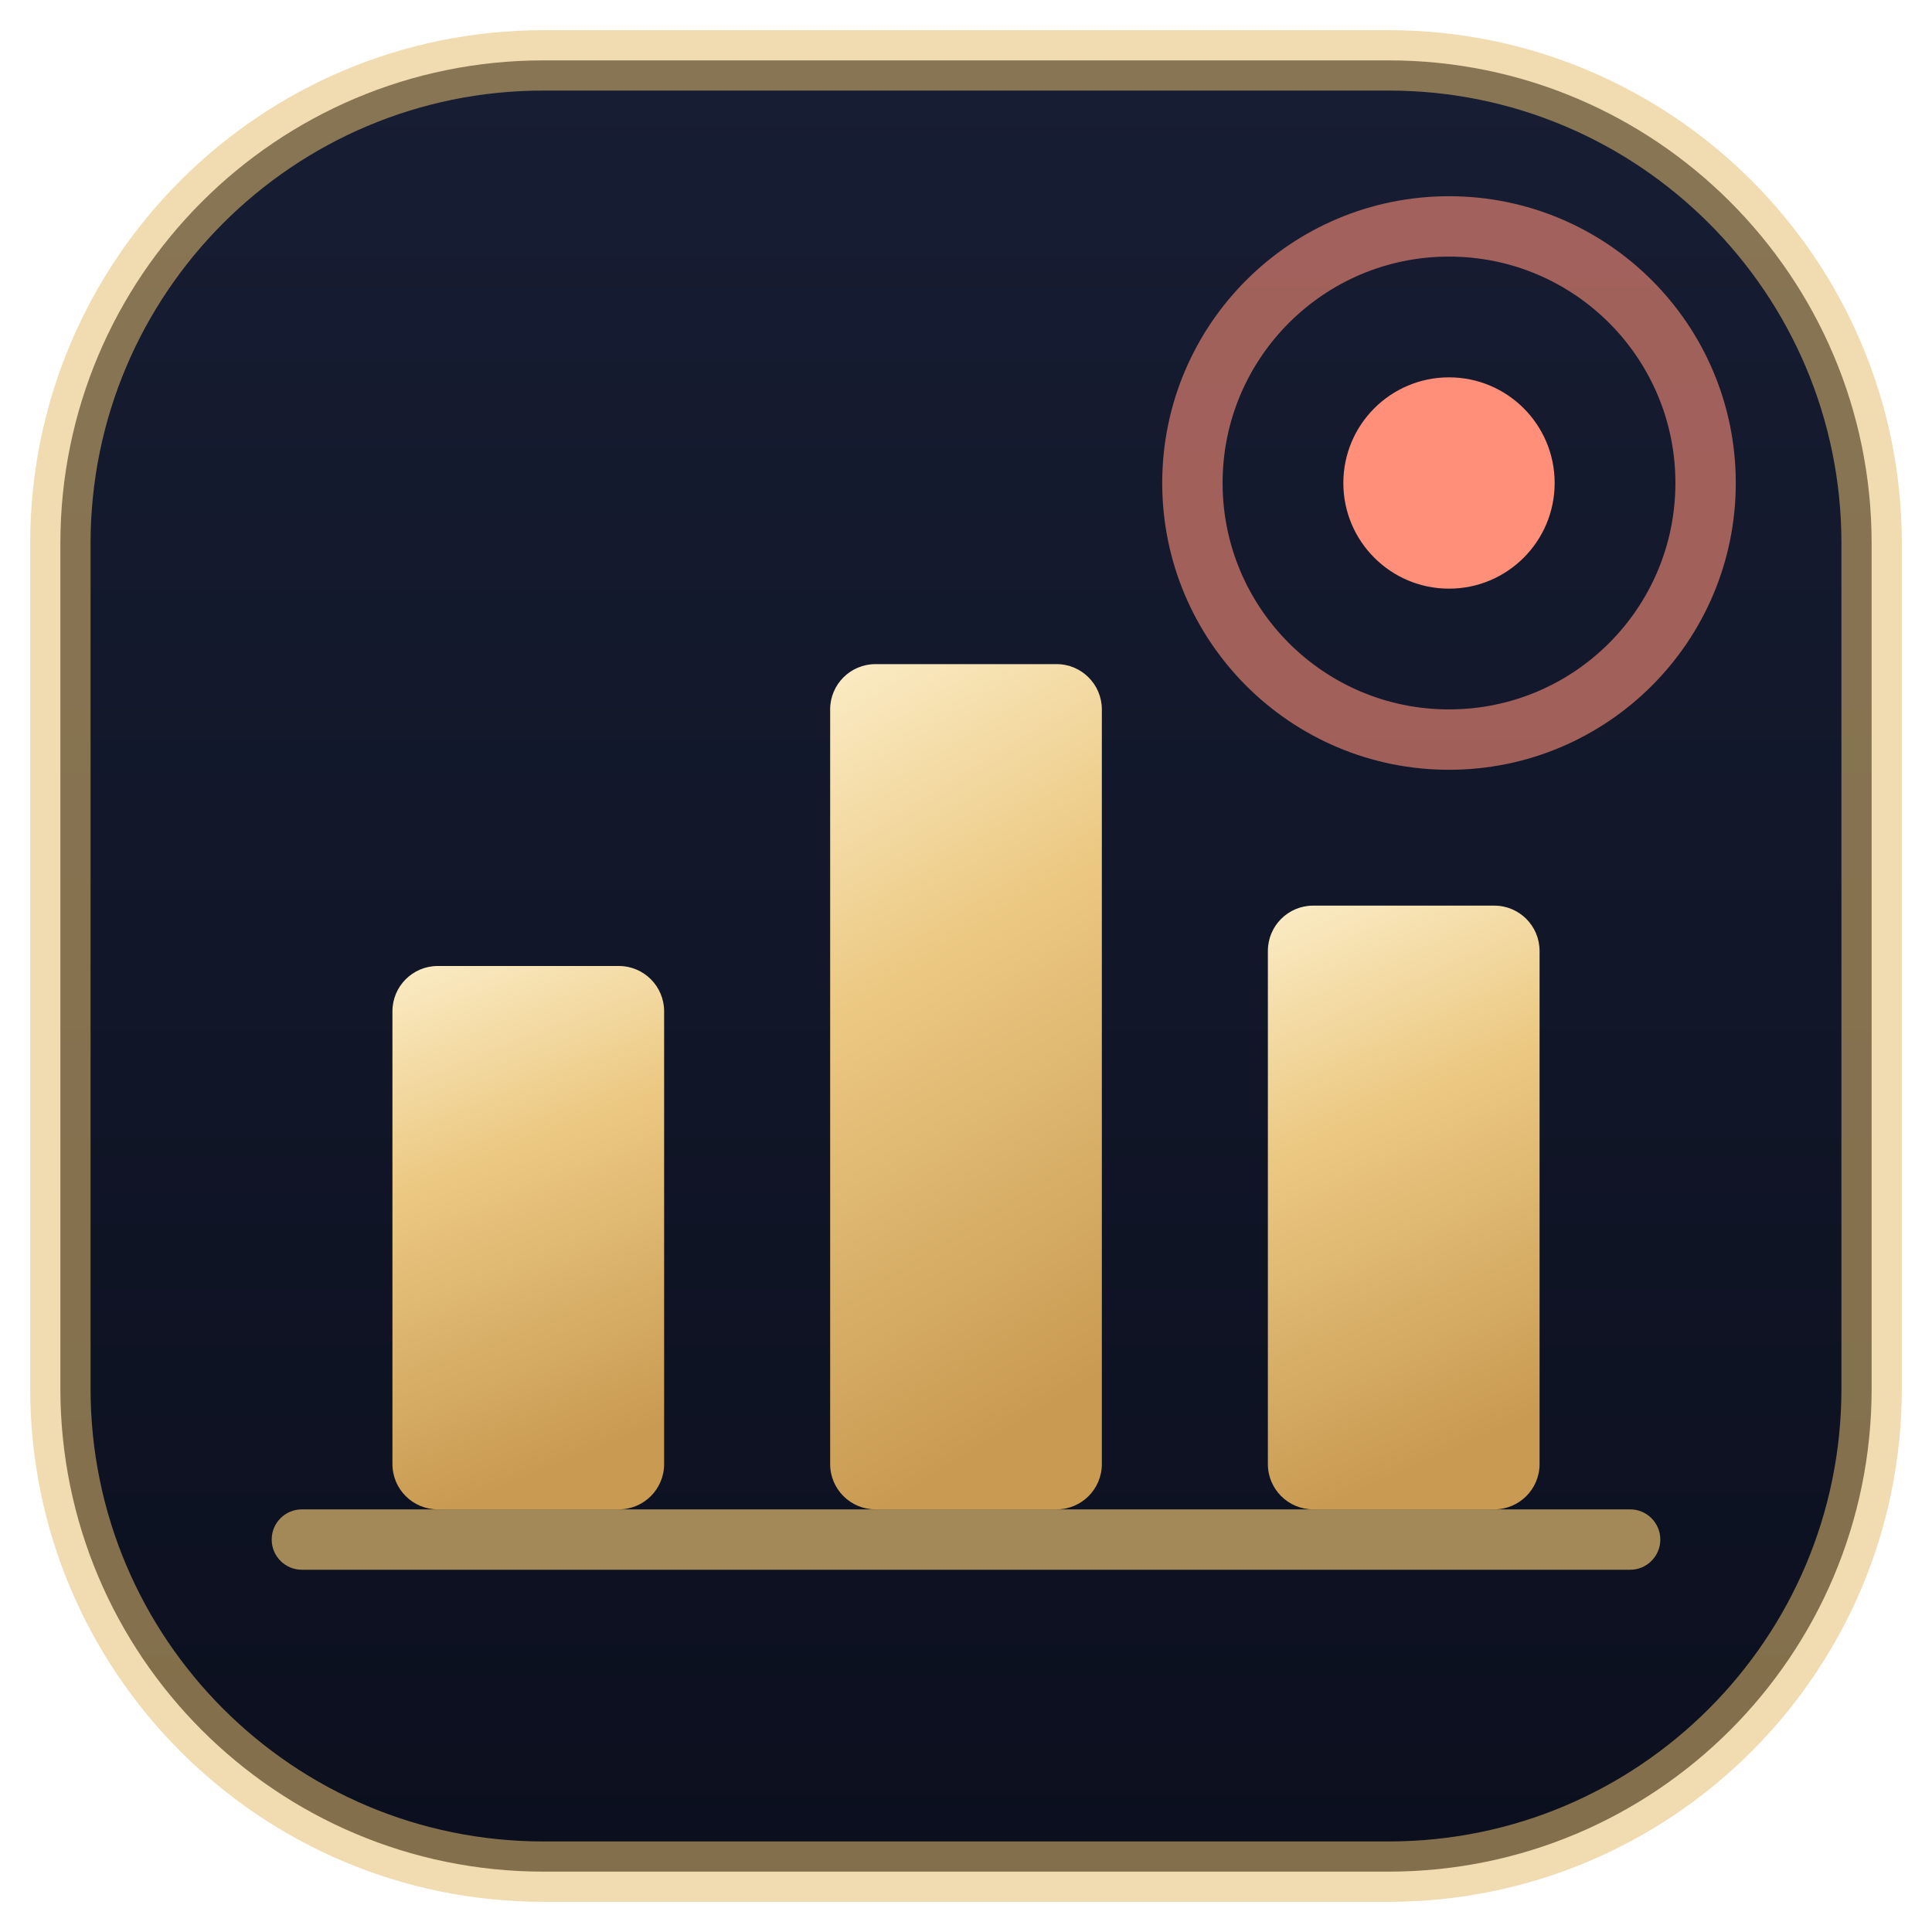
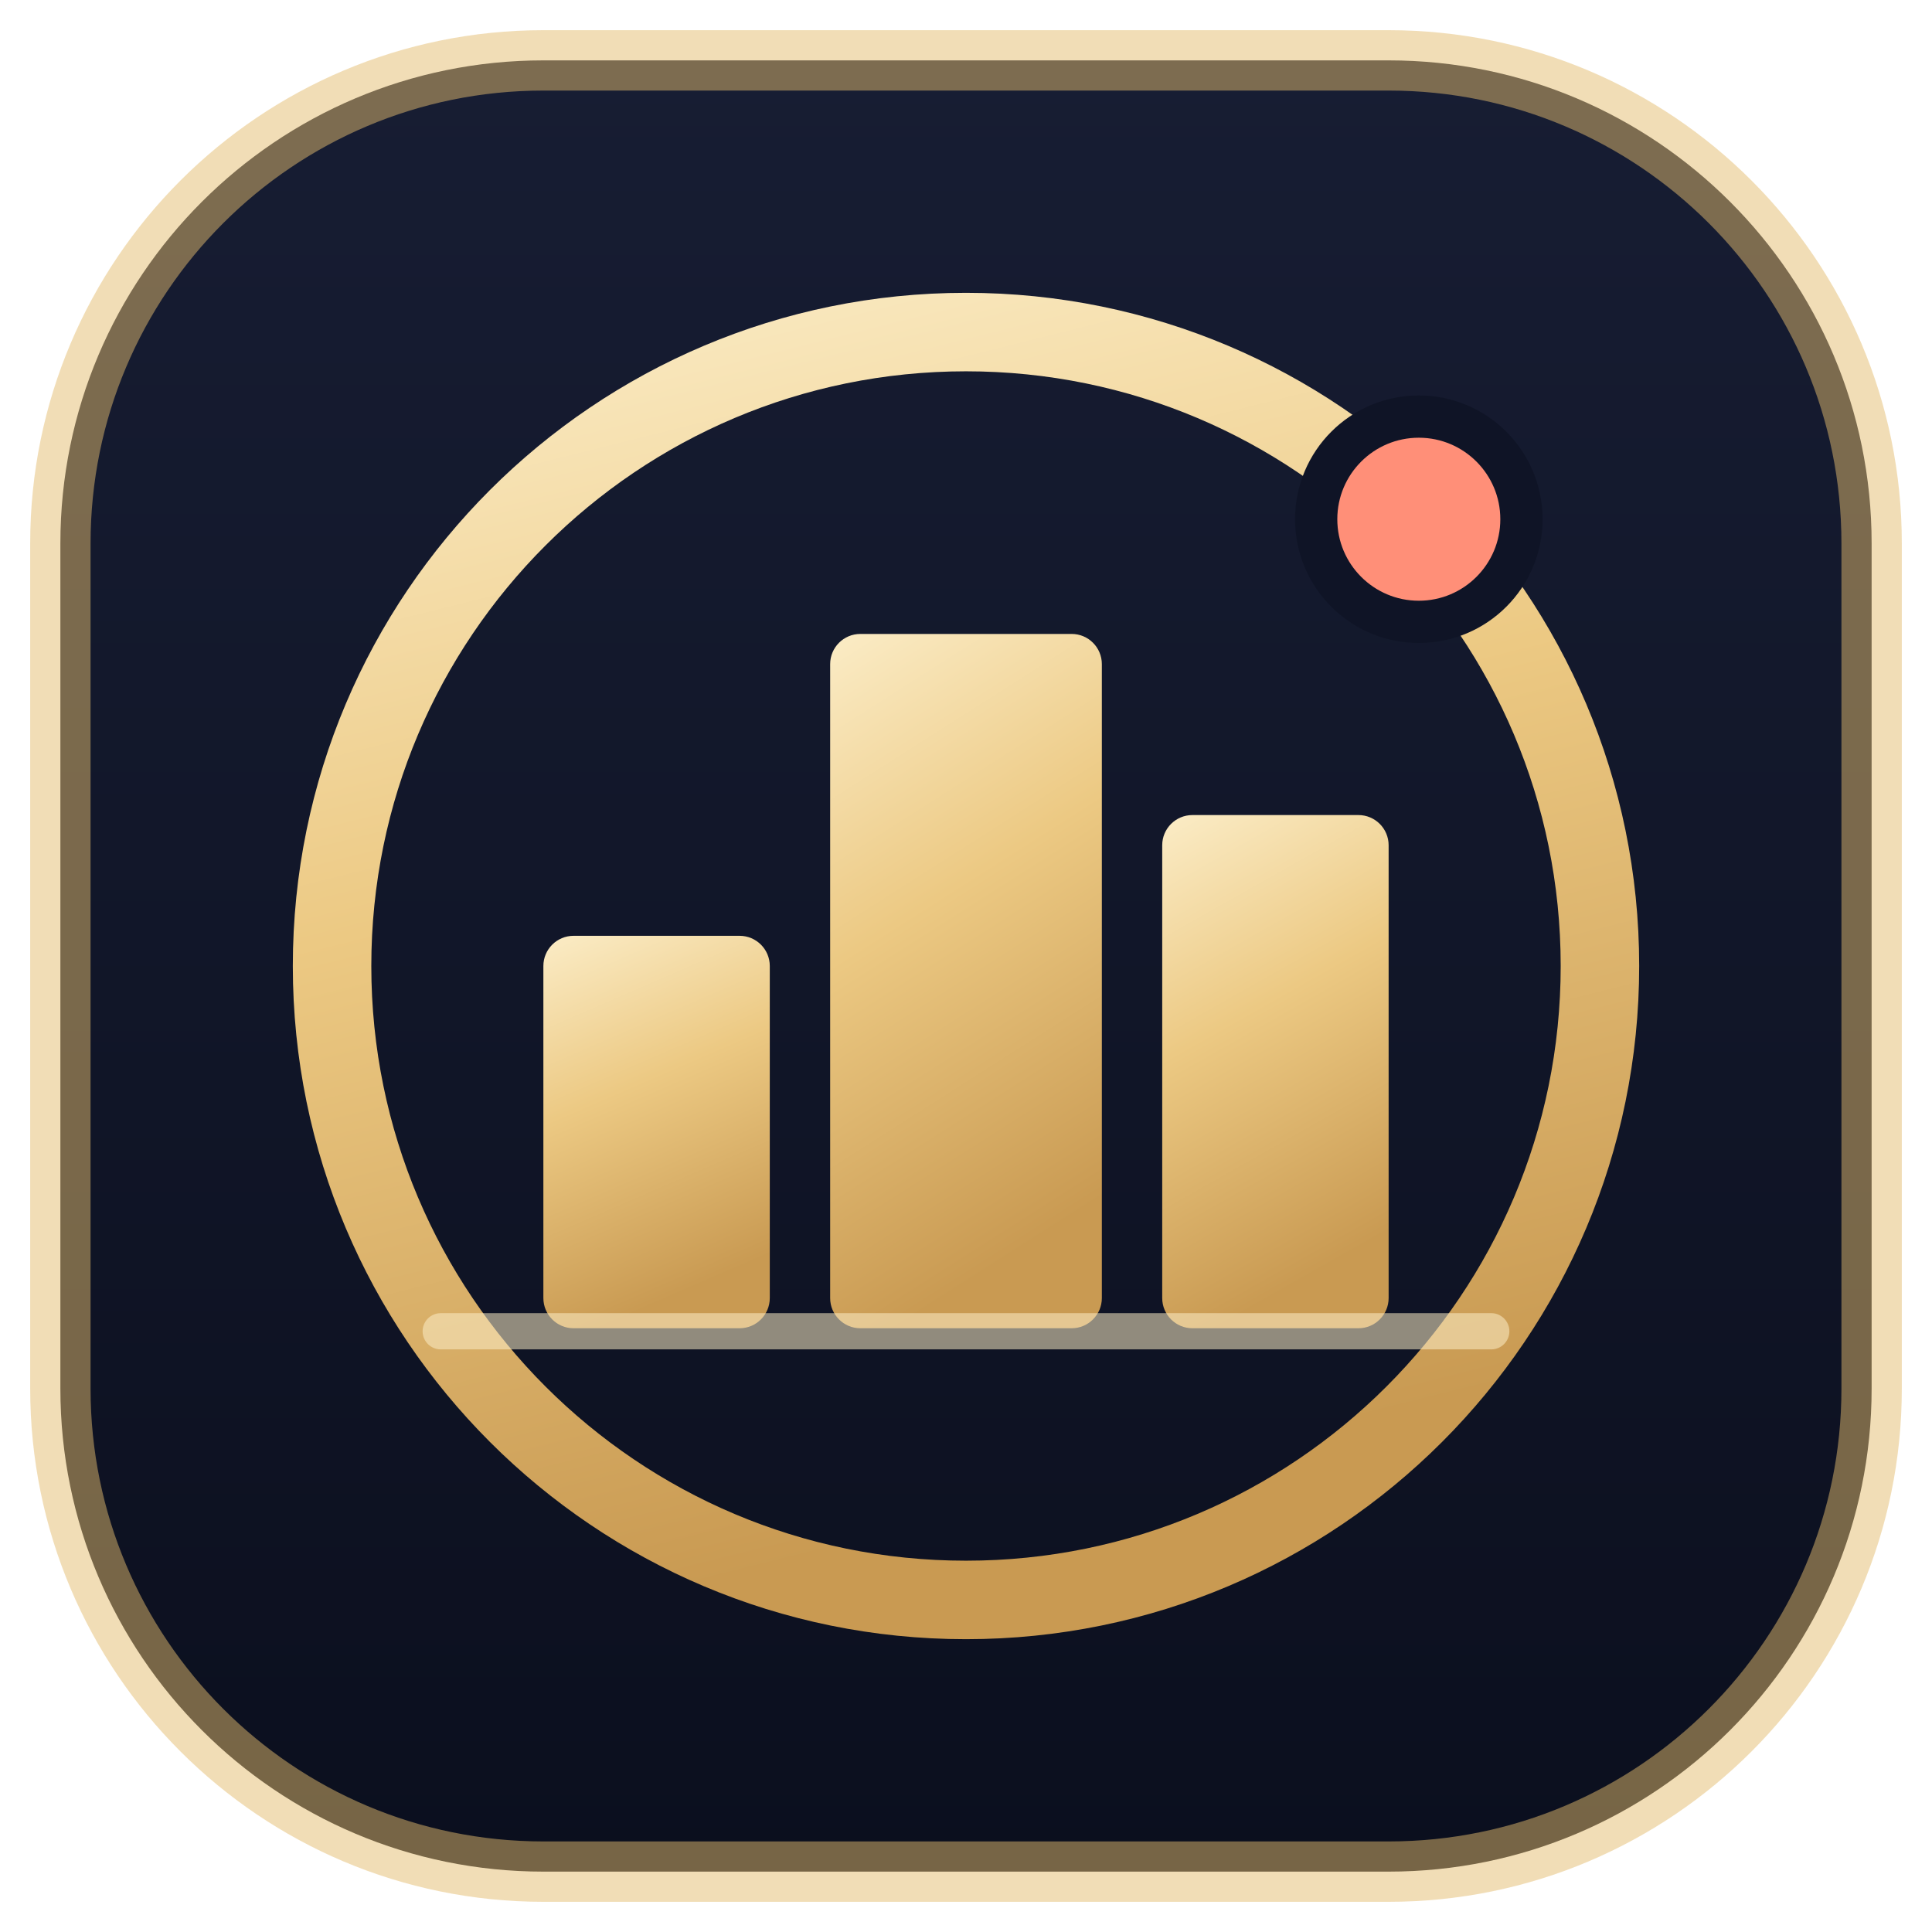
<svg xmlns="http://www.w3.org/2000/svg" viewBox="0 0 64 64">
  <defs>
-     <linearGradient id="gold" x1="0" y1="0" x2="0.2" y2="1">
+     <linearGradient id="gold" x1="0" y1="0" x2="0.25" y2="1">
      <stop offset="0" stop-color="#fbecc6" />
-       <stop offset="0.4" stop-color="#ecc983" />
+       <stop offset="0.45" stop-color="#ecc983" />
      <stop offset="1" stop-color="#c99a52" />
    </linearGradient>
    <linearGradient id="ground" x1="0" y1="0" x2="0" y2="1">
      <stop offset="0" stop-color="#171d33" />
      <stop offset="1" stop-color="#0b0f1e" />
    </linearGradient>
+     <clipPath id="inside">
+       <circle cx="32" cy="32" r="18.6" />
+     </clipPath>
  </defs>
-   <rect x="2" y="2" width="60" height="60" rx="16" fill="url(#ground)" stroke="#e5bd6f" stroke-opacity="0.55" stroke-width="2" />
-   <circle cx="48" cy="16" r="8.5" fill="none" stroke="#ff8f78" stroke-opacity="0.6" stroke-width="2" />
-   <circle cx="48" cy="16" r="3.5" fill="#ff8f78" />
-   <rect x="13" y="32" width="9" height="18" rx="1.5" fill="url(#gold)" />
-   <rect x="27.5" y="22" width="9" height="28" rx="1.5" fill="url(#gold)" />
-   <rect x="42" y="30" width="9" height="20" rx="1.5" fill="url(#gold)" />
-   <rect x="9" y="50" width="46" height="2" rx="1" fill="#e5bd6f" fill-opacity="0.7" />
+   <rect x="2" y="2" width="60" height="60" rx="16" fill="url(#ground)" stroke="#e5bd6f" stroke-opacity="0.5" stroke-width="2" />
+   <circle cx="32" cy="32" r="21" fill="none" stroke="url(#gold)" stroke-width="2.6" />
+   <g clip-path="url(#inside)" fill="url(#gold)">
+     <rect x="18" y="31" width="7.5" height="13" rx="1" />
+     <rect x="27.5" y="21" width="9" height="23" rx="1" />
+     <rect x="38.5" y="27" width="7.5" height="17" rx="1" />
+   </g>
+   <rect x="14" y="43.5" width="36" height="1.2" rx="0.6" fill="#fbecc6" fill-opacity="0.55" />
+   <circle cx="47" cy="17.2" r="3.4" fill="#ff8f78" stroke="#0f1426" stroke-width="1.4" />
</svg>
